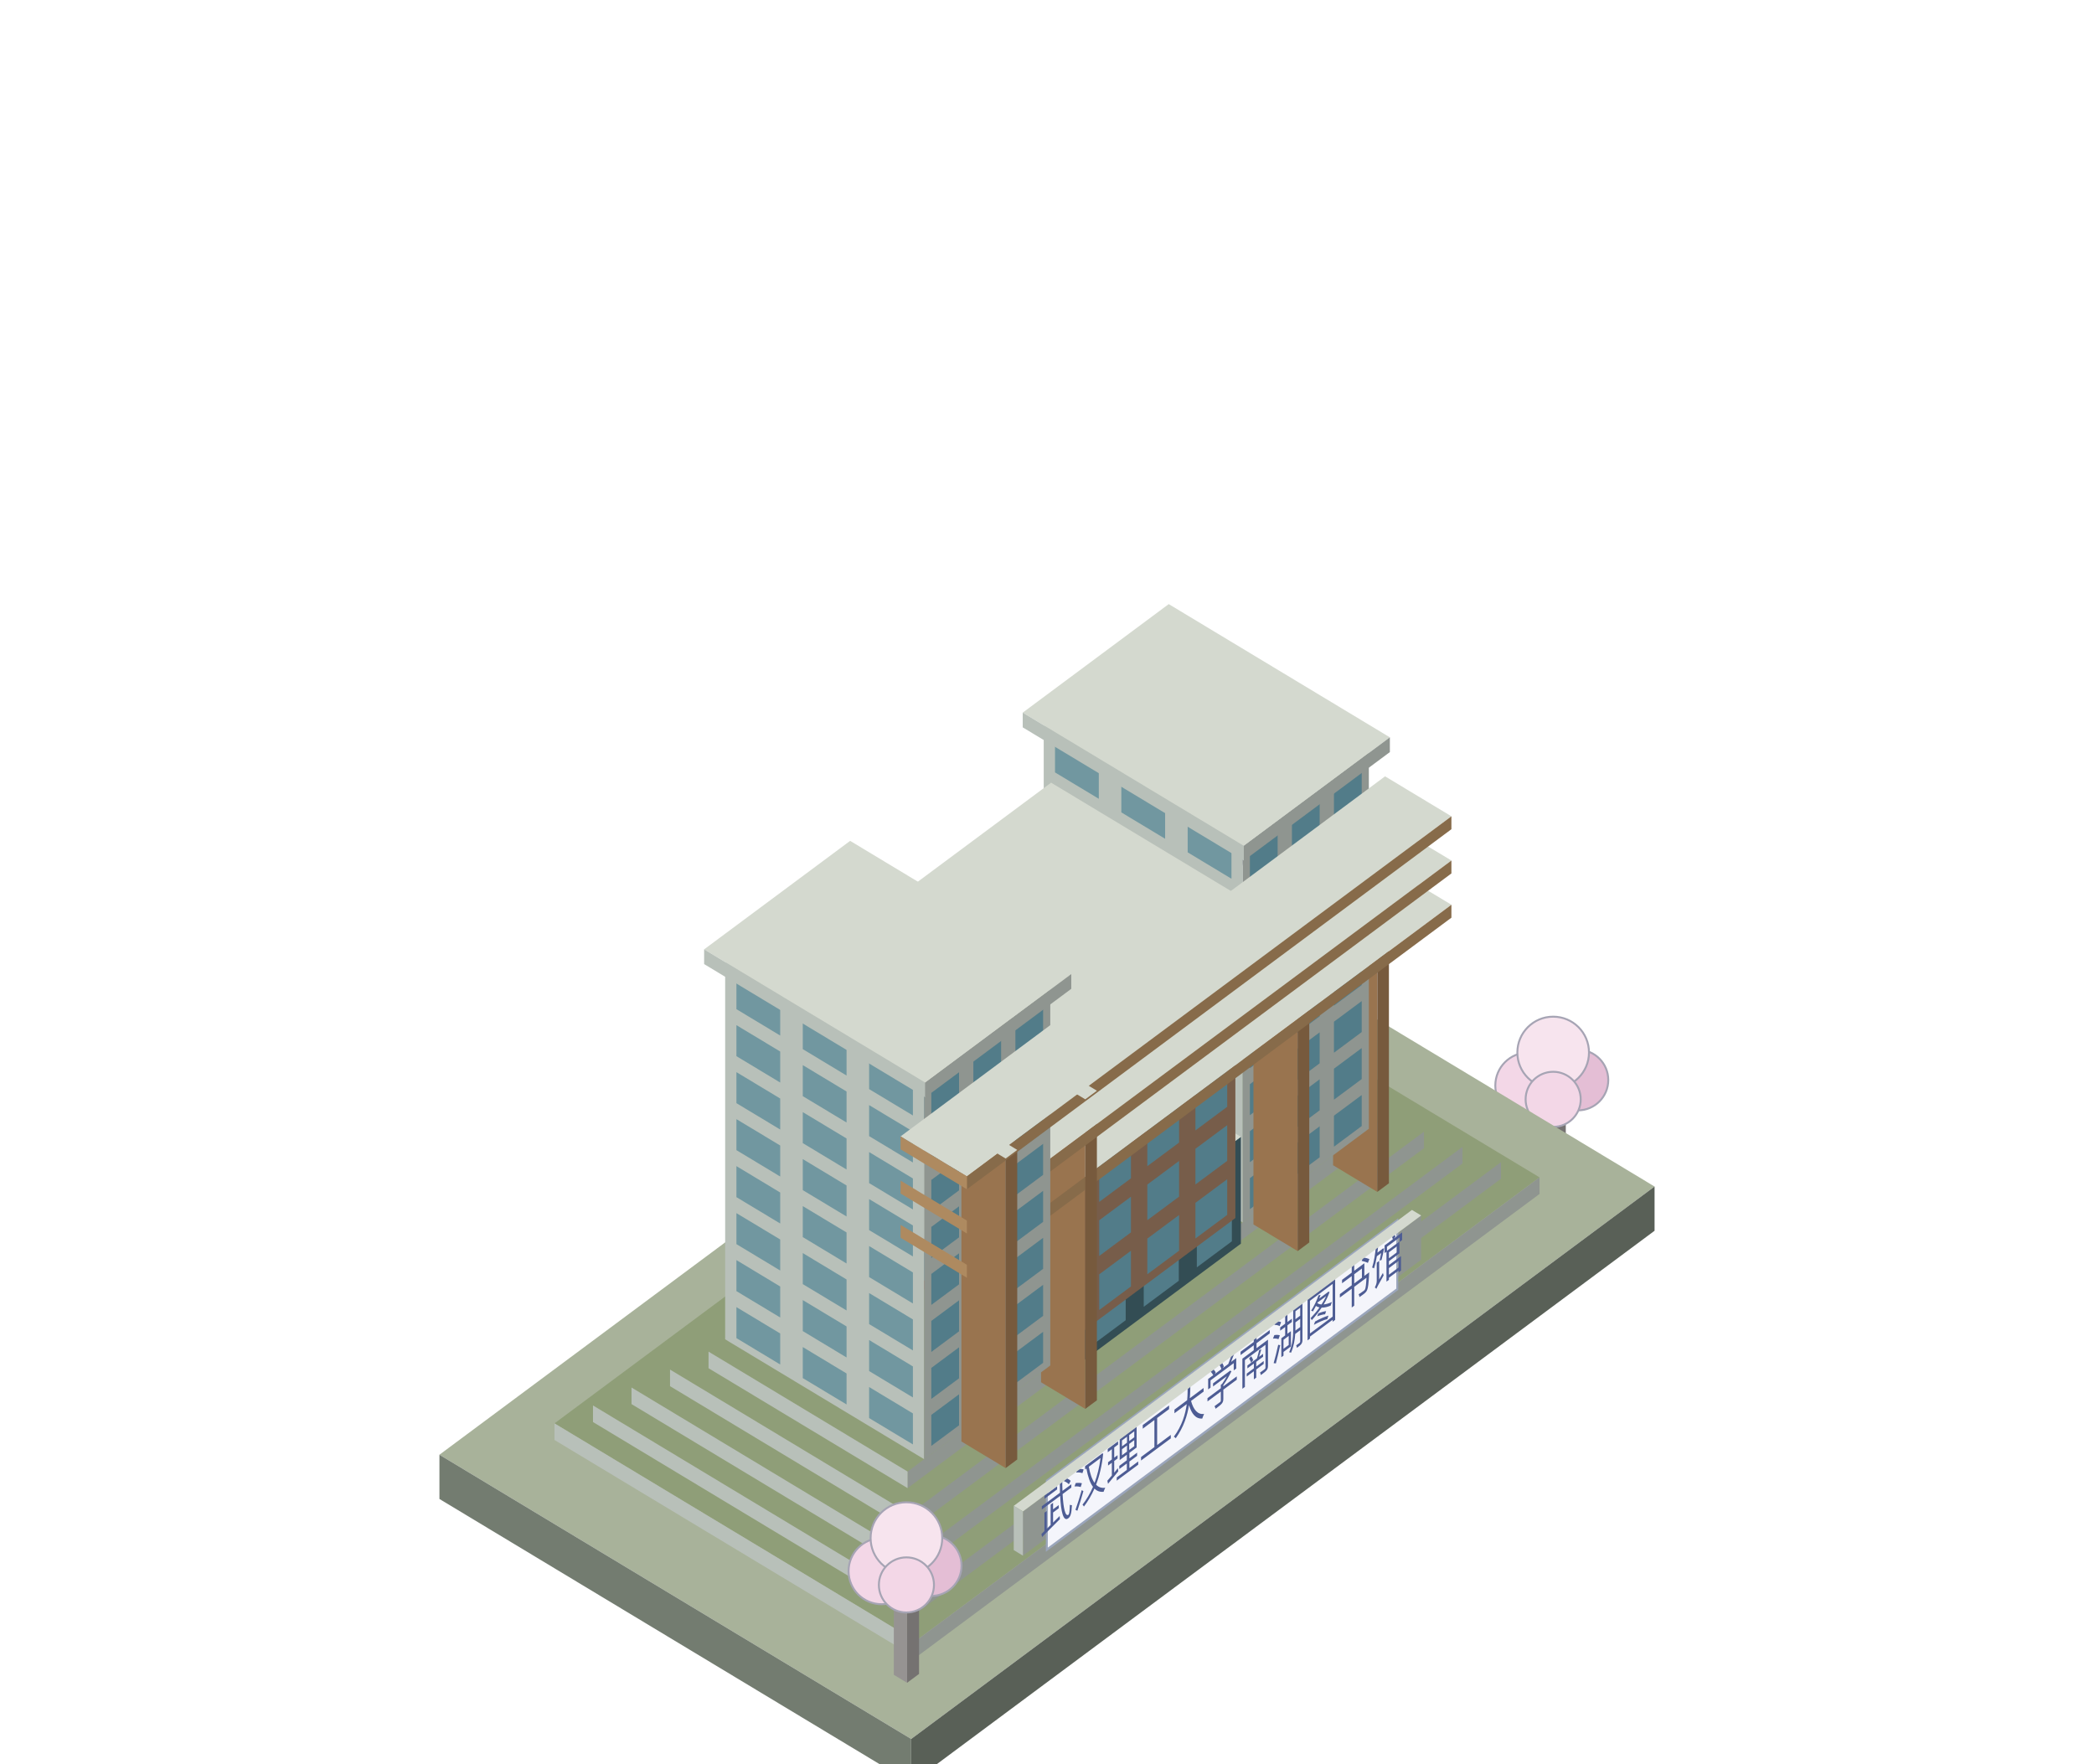
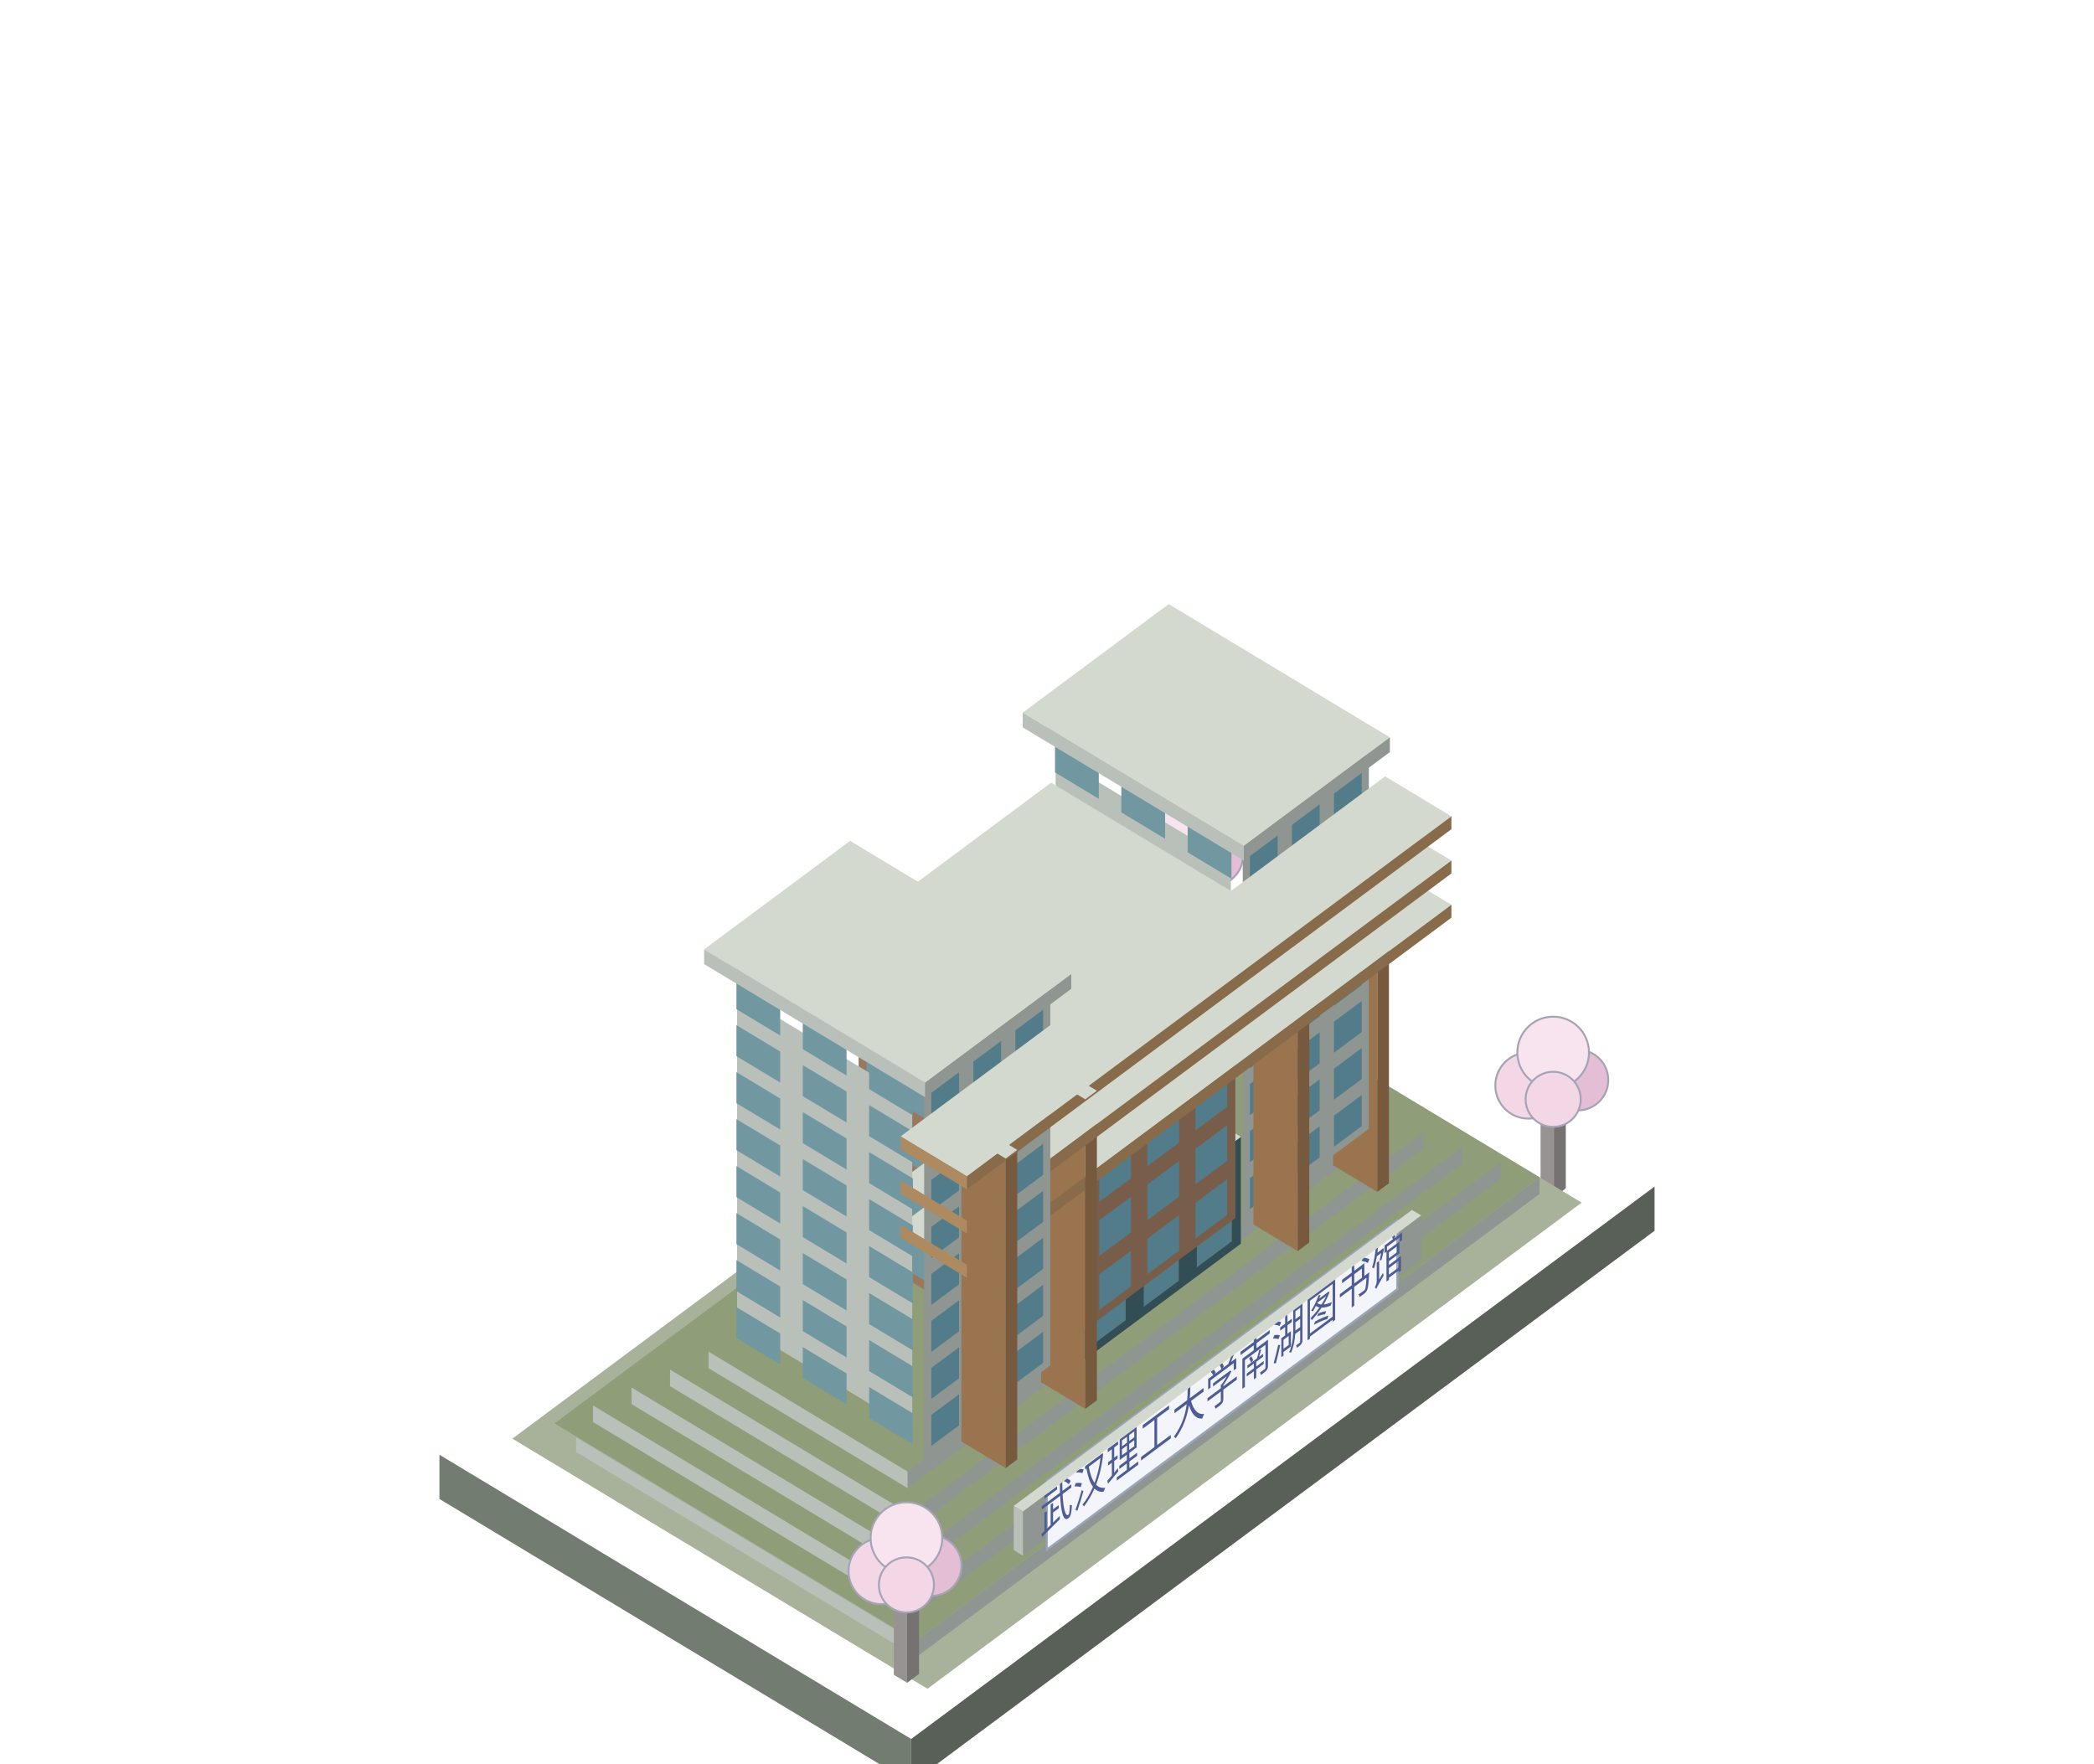
<svg xmlns="http://www.w3.org/2000/svg" width="760" height="640" viewBox="0 0 760 640">
  <polygon points="435.73,349.80 431.39,353.02 431.39,324.93 435.73,321.71" fill="#757271" stroke="none" stroke-width="0" stroke-linejoin="round" />
  <polygon points="431.39,353.02 426.58,350.12 426.58,322.03 431.39,324.93" fill="#969392" stroke="none" stroke-width="0" stroke-linejoin="round" />
  <polygon points="426.58,322.03 430.91,318.81 435.73,321.71 431.39,324.93" fill="#aaa0a1" stroke="none" stroke-width="0" stroke-linejoin="round" />
  <circle cx="422.15" cy="312.51" r="12" fill="#f3d7e7" stroke="#a6a4b4" stroke-width=".7" />
  <circle cx="440.15" cy="310.51" r="11" fill="#e4bed5" stroke="#a6a4b4" stroke-width=".7" />
  <circle cx="431.15" cy="300.51" r="13" fill="#f7e4ee" stroke="#a6a4b4" stroke-width=".7" />
  <circle cx="431.15" cy="317.51" r="10" fill="#f3d7e7" stroke="#a6a4b4" stroke-width=".7" />
  <polygon points="568.29,431.29 563.95,434.51 563.95,406.42 568.29,403.20" fill="#757271" stroke="none" stroke-width="0" stroke-linejoin="round" />
  <polygon points="563.95,434.51 559.14,431.61 559.14,403.52 563.95,406.42" fill="#969392" stroke="none" stroke-width="0" stroke-linejoin="round" />
  <polygon points="559.14,403.52 563.47,400.30 568.29,403.20 563.95,406.42" fill="#aaa0a1" stroke="none" stroke-width="0" stroke-linejoin="round" />
  <circle cx="554.71" cy="393.99" r="12" fill="#f3d7e7" stroke="#a6a4b4" stroke-width=".7" />
  <circle cx="572.71" cy="391.99" r="11" fill="#e4bed5" stroke="#a6a4b4" stroke-width=".7" />
  <circle cx="563.71" cy="381.99" r="13" fill="#f7e4ee" stroke="#a6a4b4" stroke-width=".7" />
  <circle cx="563.71" cy="398.99" r="10" fill="#f3d7e7" stroke="#a6a4b4" stroke-width=".7" />
-   <polygon points="159.49,527.98 429.29,327.48 600.51,430.64 330.71,631.14" fill="#a8b29a" stroke="none" stroke-width="0" stroke-linejoin="round" />
+   <polygon points="185.95,522.14 423.38,345.70 574.05,436.48 336.62,612.92" fill="#a8b29a" stroke="none" stroke-width="0" stroke-linejoin="round" />
  <polygon points="201.24,516.60 427.67,348.33 558.76,427.31 332.33,595.58" fill="#8f9e78" stroke="none" stroke-width="0" stroke-linejoin="round" />
  <polygon points="215.22,510.09 428.40,351.66 544.78,421.78 331.60,580.21" fill="#8f9e78" stroke="none" stroke-width="0" stroke-linejoin="round" />
  <polygon points="229.20,503.58 429.14,355.00 530.80,416.25 330.86,564.83" fill="#8f9e78" stroke="none" stroke-width="0" stroke-linejoin="round" />
  <polygon points="243.18,497.07 429.87,358.34 516.82,410.72 330.13,549.46" fill="#8f9e78" stroke="none" stroke-width="0" stroke-linejoin="round" />
  <polygon points="257.16,490.56 430.60,361.67 502.84,405.19 329.40,534.08" fill="#8f9e78" stroke="none" stroke-width="0" stroke-linejoin="round" />
  <polygon points="558.76,433.33 332.33,601.60 332.33,595.58 558.76,427.31" fill="#8f9590" stroke="none" stroke-width="0" stroke-linejoin="round" />
  <polygon points="544.78,427.80 331.60,586.23 331.60,580.21 544.78,421.78" fill="#8f9590" stroke="none" stroke-width="0" stroke-linejoin="round" />
  <polygon points="530.80,422.27 330.86,570.85 330.86,564.83 530.80,416.25" fill="#8f9590" stroke="none" stroke-width="0" stroke-linejoin="round" />
  <polygon points="516.82,416.74 330.13,555.48 330.13,549.46 516.82,410.72" fill="#8f9590" stroke="none" stroke-width="0" stroke-linejoin="round" />
  <polygon points="502.84,411.21 329.40,540.10 329.40,534.08 502.84,405.19" fill="#8f9590" stroke="none" stroke-width="0" stroke-linejoin="round" />
  <polygon points="600.51,446.69 330.71,647.19 330.71,631.14 600.51,430.64" fill="#596057" stroke="none" stroke-width="0" stroke-linejoin="round" />
  <polygon points="515.80,457.20 371.27,564.61 371.27,548.56 515.80,441.15" fill="#8f9590" stroke="none" stroke-width="0" stroke-linejoin="round" />
  <g transform="matrix(0.7066 -0.52511 0 1 379.94 555.44)">
    <rect y="-18" width="180" height="25" fill="#f4f5fb" stroke="#9aa5bb" />
    <text x="90" y="0" text-anchor="middle" fill="#4d5c94" font-family="Microsoft YaHei, sans-serif" font-size="17">武汉理工大学南湖图书馆</text>
  </g>
  <polygon points="499.88,432.59 483.83,422.91 483.83,310.55 499.88,320.22" fill="#99744f" stroke="none" stroke-width="0" stroke-linejoin="round" />
  <polygon points="504.10,429.45 499.88,432.59 499.88,320.22 504.10,317.09" fill="#775a3d" stroke="none" stroke-width="0" stroke-linejoin="round" />
-   <polygon points="451.05,443.68 378.81,400.16 378.81,263.72 451.05,307.24" fill="#b8c0b9" stroke="none" stroke-width="0" stroke-linejoin="round" />
+   <polygon points="446.72,432.88 383.14,394.58 383.14,274.52 446.72,312.82" fill="#b8c0b9" stroke="none" stroke-width="0" stroke-linejoin="round" />
  <polygon points="446.95,438.31 431.06,428.74 431.06,417.48 446.95,427.06" fill="#7197a0" stroke="none" stroke-width="0" stroke-linejoin="round" />
  <polygon points="422.87,423.81 406.98,414.23 406.98,402.98 422.87,412.55" fill="#7197a0" stroke="none" stroke-width="0" stroke-linejoin="round" />
  <polygon points="398.80,409.30 382.91,399.73 382.91,388.47 398.80,398.04" fill="#7197a0" stroke="none" stroke-width="0" stroke-linejoin="round" />
  <polygon points="446.95,421.26 431.06,411.68 431.06,400.43 446.95,410.00" fill="#7197a0" stroke="none" stroke-width="0" stroke-linejoin="round" />
  <polygon points="422.87,406.75 406.98,397.18 406.98,385.92 422.87,395.50" fill="#7197a0" stroke="none" stroke-width="0" stroke-linejoin="round" />
  <polygon points="398.80,392.25 382.91,382.67 382.91,371.41 398.80,380.99" fill="#7197a0" stroke="none" stroke-width="0" stroke-linejoin="round" />
  <polygon points="446.95,404.20 431.06,394.63 431.06,383.37 446.95,392.95" fill="#7197a0" stroke="none" stroke-width="0" stroke-linejoin="round" />
  <polygon points="422.87,389.70 406.98,380.12 406.98,368.87 422.87,378.44" fill="#7197a0" stroke="none" stroke-width="0" stroke-linejoin="round" />
  <polygon points="398.80,375.19 382.91,365.62 382.91,354.36 398.80,363.93" fill="#7197a0" stroke="none" stroke-width="0" stroke-linejoin="round" />
  <polygon points="446.95,387.15 431.06,377.57 431.06,366.32 446.95,375.89" fill="#7197a0" stroke="none" stroke-width="0" stroke-linejoin="round" />
  <polygon points="422.87,372.64 406.98,363.07 406.98,351.81 422.87,361.39" fill="#7197a0" stroke="none" stroke-width="0" stroke-linejoin="round" />
  <polygon points="398.80,358.14 382.91,348.56 382.91,337.30 398.80,346.88" fill="#7197a0" stroke="none" stroke-width="0" stroke-linejoin="round" />
  <polygon points="446.95,370.09 431.06,360.52 431.06,349.26 446.95,358.84" fill="#7197a0" stroke="none" stroke-width="0" stroke-linejoin="round" />
  <polygon points="422.87,355.59 406.98,346.01 406.98,334.76 422.87,344.33" fill="#7197a0" stroke="none" stroke-width="0" stroke-linejoin="round" />
  <polygon points="398.80,341.08 382.91,331.51 382.91,320.25 398.80,329.82" fill="#7197a0" stroke="none" stroke-width="0" stroke-linejoin="round" />
  <polygon points="446.95,353.04 431.06,343.46 431.06,332.21 446.95,341.78" fill="#7197a0" stroke="none" stroke-width="0" stroke-linejoin="round" />
  <polygon points="422.87,338.53 406.98,328.96 406.98,317.70 422.87,327.28" fill="#7197a0" stroke="none" stroke-width="0" stroke-linejoin="round" />
  <polygon points="398.80,324.02 382.91,314.45 382.91,303.19 398.80,312.77" fill="#7197a0" stroke="none" stroke-width="0" stroke-linejoin="round" />
  <polygon points="446.95,335.98 431.06,326.41 431.06,315.15 446.95,324.73" fill="#7197a0" stroke="none" stroke-width="0" stroke-linejoin="round" />
  <polygon points="422.87,321.48 406.98,311.90 406.98,300.65 422.87,310.22" fill="#7197a0" stroke="none" stroke-width="0" stroke-linejoin="round" />
  <polygon points="398.80,306.97 382.91,297.40 382.91,286.14 398.80,295.71" fill="#7197a0" stroke="none" stroke-width="0" stroke-linejoin="round" />
  <polygon points="446.95,318.93 431.06,309.35 431.06,298.10 446.95,307.67" fill="#7197a0" stroke="none" stroke-width="0" stroke-linejoin="round" />
  <polygon points="422.87,304.42 406.98,294.85 406.98,283.59 422.87,293.16" fill="#7197a0" stroke="none" stroke-width="0" stroke-linejoin="round" />
  <polygon points="398.80,289.91 382.91,280.34 382.91,269.08 398.80,278.66" fill="#7197a0" stroke="none" stroke-width="0" stroke-linejoin="round" />
  <polygon points="367.93,546.54 512.46,439.13 515.80,441.15 371.27,548.56" fill="#d4d9cf" stroke="none" stroke-width="0" stroke-linejoin="round" />
  <polygon points="496.81,409.67 451.05,443.68 451.05,307.24 496.81,273.23" fill="#8f9590" stroke="none" stroke-width="0" stroke-linejoin="round" />
  <polygon points="494.22,408.69 484.15,416.18 484.15,404.92 494.22,397.44" fill="#527c89" stroke="none" stroke-width="0" stroke-linejoin="round" />
  <polygon points="478.96,420.03 468.90,427.52 468.90,416.26 478.96,408.78" fill="#527c89" stroke="none" stroke-width="0" stroke-linejoin="round" />
  <polygon points="463.71,431.37 453.64,438.85 453.64,427.60 463.71,420.11" fill="#527c89" stroke="none" stroke-width="0" stroke-linejoin="round" />
  <polygon points="494.22,391.64 484.15,399.12 484.15,387.87 494.22,380.38" fill="#527c89" stroke="none" stroke-width="0" stroke-linejoin="round" />
  <polygon points="478.96,402.98 468.90,410.46 468.90,399.20 478.96,391.72" fill="#527c89" stroke="none" stroke-width="0" stroke-linejoin="round" />
  <polygon points="463.71,414.31 453.64,421.80 453.64,410.54 463.71,403.06" fill="#527c89" stroke="none" stroke-width="0" stroke-linejoin="round" />
  <polygon points="494.22,374.58 484.15,382.07 484.15,370.81 494.22,363.33" fill="#527c89" stroke="none" stroke-width="0" stroke-linejoin="round" />
  <polygon points="478.96,385.92 468.90,393.40 468.90,382.15 478.96,374.67" fill="#527c89" stroke="none" stroke-width="0" stroke-linejoin="round" />
  <polygon points="463.71,397.26 453.64,404.74 453.64,393.49 463.71,386.00" fill="#527c89" stroke="none" stroke-width="0" stroke-linejoin="round" />
  <polygon points="494.22,357.53 484.15,365.01 484.15,353.76 494.22,346.27" fill="#527c89" stroke="none" stroke-width="0" stroke-linejoin="round" />
  <polygon points="478.96,368.87 468.90,376.35 468.90,365.09 478.96,357.61" fill="#527c89" stroke="none" stroke-width="0" stroke-linejoin="round" />
  <polygon points="463.71,380.20 453.64,387.69 453.64,376.43 463.71,368.95" fill="#527c89" stroke="none" stroke-width="0" stroke-linejoin="round" />
  <polygon points="494.22,340.47 484.15,347.96 484.15,336.70 494.22,329.22" fill="#527c89" stroke="none" stroke-width="0" stroke-linejoin="round" />
  <polygon points="478.96,351.81 468.90,359.29 468.90,348.04 478.96,340.56" fill="#527c89" stroke="none" stroke-width="0" stroke-linejoin="round" />
  <polygon points="463.71,363.15 453.64,370.63 453.64,359.38 463.71,351.89" fill="#527c89" stroke="none" stroke-width="0" stroke-linejoin="round" />
  <polygon points="494.22,323.42 484.15,330.90 484.15,319.65 494.22,312.16" fill="#527c89" stroke="none" stroke-width="0" stroke-linejoin="round" />
  <polygon points="478.96,334.76 468.90,342.24 468.90,330.98 478.96,323.50" fill="#527c89" stroke="none" stroke-width="0" stroke-linejoin="round" />
  <polygon points="463.71,346.09 453.64,353.58 453.64,342.32 463.71,334.84" fill="#527c89" stroke="none" stroke-width="0" stroke-linejoin="round" />
  <polygon points="494.22,306.36 484.15,313.85 484.15,302.59 494.22,295.11" fill="#527c89" stroke="none" stroke-width="0" stroke-linejoin="round" />
  <polygon points="478.96,317.70 468.90,325.18 468.90,313.93 478.96,306.45" fill="#527c89" stroke="none" stroke-width="0" stroke-linejoin="round" />
  <polygon points="463.71,329.04 453.64,336.52 453.64,325.27 463.71,317.78" fill="#527c89" stroke="none" stroke-width="0" stroke-linejoin="round" />
  <polygon points="494.22,289.31 484.15,296.79 484.15,285.54 494.22,278.05" fill="#527c89" stroke="none" stroke-width="0" stroke-linejoin="round" />
  <polygon points="478.96,300.65 468.90,308.13 468.90,296.87 478.96,289.39" fill="#527c89" stroke="none" stroke-width="0" stroke-linejoin="round" />
  <polygon points="463.71,311.98 453.64,319.47 453.64,308.21 463.71,300.73" fill="#527c89" stroke="none" stroke-width="0" stroke-linejoin="round" />
  <polygon points="450.37,451.38 392.56,494.34 392.56,455.55 450.37,412.59" fill="#334d54" stroke="none" stroke-width="0" stroke-linejoin="round" />
  <polygon points="447.10,450.52 434.38,459.97 434.38,447.17 447.10,437.71" fill="#527c89" stroke="none" stroke-width="0" stroke-linejoin="round" />
  <polygon points="427.83,464.84 415.11,474.29 415.11,461.49 427.83,452.04" fill="#527c89" stroke="none" stroke-width="0" stroke-linejoin="round" />
  <polygon points="408.56,479.16 395.84,488.61 395.84,475.81 408.56,466.36" fill="#527c89" stroke="none" stroke-width="0" stroke-linejoin="round" />
  <polygon points="447.10,431.12 434.38,440.57 434.38,427.77 447.10,418.32" fill="#527c89" stroke="none" stroke-width="0" stroke-linejoin="round" />
  <polygon points="427.83,445.44 415.11,454.89 415.11,442.09 427.83,432.64" fill="#527c89" stroke="none" stroke-width="0" stroke-linejoin="round" />
  <polygon points="408.56,459.76 395.84,469.21 395.84,456.41 408.56,446.96" fill="#527c89" stroke="none" stroke-width="0" stroke-linejoin="round" />
  <polygon points="470.98,454.07 454.93,444.40 454.93,332.03 470.98,341.70" fill="#99744f" stroke="none" stroke-width="0" stroke-linejoin="round" />
  <polygon points="475.19,450.93 470.98,454.07 470.98,341.70 475.19,338.57" fill="#775a3d" stroke="none" stroke-width="0" stroke-linejoin="round" />
  <polygon points="387.21,452.33 445.02,409.36 450.37,412.59 392.56,455.55" fill="#d4d9cf" stroke="none" stroke-width="0" stroke-linejoin="round" />
  <polygon points="392.56,494.34 387.21,491.12 387.21,452.33 392.56,455.55" fill="#42636c" stroke="none" stroke-width="0" stroke-linejoin="round" />
  <polygon points="392.26,490.86 391.08,490.15 391.08,477.35 392.26,478.06" fill="#7197a0" stroke="none" stroke-width="0" stroke-linejoin="round" />
  <polygon points="390.47,489.79 389.30,489.08 389.30,476.28 390.47,476.99" fill="#7197a0" stroke="none" stroke-width="0" stroke-linejoin="round" />
  <polygon points="388.69,488.71 387.51,488.00 387.51,475.20 388.69,475.91" fill="#7197a0" stroke="none" stroke-width="0" stroke-linejoin="round" />
  <polygon points="392.26,471.47 391.08,470.76 391.08,457.96 392.26,458.66" fill="#7197a0" stroke="none" stroke-width="0" stroke-linejoin="round" />
  <polygon points="390.47,470.39 389.30,469.68 389.30,456.88 390.47,457.59" fill="#7197a0" stroke="none" stroke-width="0" stroke-linejoin="round" />
  <polygon points="388.69,469.32 387.51,468.61 387.51,455.81 388.69,456.52" fill="#7197a0" stroke="none" stroke-width="0" stroke-linejoin="round" />
  <polygon points="329.40,540.10 257.16,496.58 257.16,490.56 329.40,534.08" fill="#b8c0b9" stroke="none" stroke-width="0" stroke-linejoin="round" />
  <polygon points="330.13,555.48 243.18,503.09 243.18,497.07 330.13,549.46" fill="#b8c0b9" stroke="none" stroke-width="0" stroke-linejoin="round" />
  <polygon points="330.86,570.85 229.20,509.60 229.20,503.58 330.86,564.83" fill="#b8c0b9" stroke="none" stroke-width="0" stroke-linejoin="round" />
  <polygon points="331.60,586.23 215.22,516.11 215.22,510.09 331.60,580.21" fill="#b8c0b9" stroke="none" stroke-width="0" stroke-linejoin="round" />
-   <polygon points="332.33,601.60 201.24,522.62 201.24,516.60 332.33,595.58" fill="#b8c0b9" stroke="none" stroke-width="0" stroke-linejoin="round" />
+   <polygon points="324.46,596.50 209.11,527.00 209.11,521.70 324.46,591.20" fill="#b8c0b9" stroke="none" stroke-width="0" stroke-linejoin="round" />
  <polygon points="378.81,263.72 424.58,229.71 496.81,273.23 451.05,307.24" fill="#d4d9cf" stroke="none" stroke-width="0" stroke-linejoin="round" />
  <polygon points="448.37,442.07 378.51,493.98 378.51,376.27 448.37,324.35" fill="#775d4a" stroke="none" stroke-width="0" stroke-linejoin="round" />
  <polygon points="445.40,440.94 433.87,449.50 433.87,436.56 445.40,427.99" fill="#527c89" stroke="none" stroke-width="0" stroke-linejoin="round" />
  <polygon points="427.94,453.92 416.41,462.48 416.41,449.53 427.94,440.97" fill="#527c89" stroke="none" stroke-width="0" stroke-linejoin="round" />
  <polygon points="410.47,466.90 398.95,475.46 398.95,462.51 410.47,453.95" fill="#527c89" stroke="none" stroke-width="0" stroke-linejoin="round" />
  <polygon points="393.01,479.87 381.48,488.44 381.48,475.49 393.01,466.93" fill="#527c89" stroke="none" stroke-width="0" stroke-linejoin="round" />
  <polygon points="445.40,421.32 433.87,429.89 433.87,416.94 445.40,408.37" fill="#527c89" stroke="none" stroke-width="0" stroke-linejoin="round" />
  <polygon points="427.94,434.30 416.41,442.86 416.41,429.92 427.94,421.35" fill="#527c89" stroke="none" stroke-width="0" stroke-linejoin="round" />
  <polygon points="410.47,447.28 398.95,455.84 398.95,442.89 410.47,434.33" fill="#527c89" stroke="none" stroke-width="0" stroke-linejoin="round" />
  <polygon points="393.01,460.26 381.48,468.82 381.48,455.87 393.01,447.31" fill="#527c89" stroke="none" stroke-width="0" stroke-linejoin="round" />
  <polygon points="445.40,401.70 433.87,410.27 433.87,397.32 445.40,388.75" fill="#527c89" stroke="none" stroke-width="0" stroke-linejoin="round" />
  <polygon points="427.94,414.68 416.41,423.25 416.41,410.30 427.94,401.73" fill="#527c89" stroke="none" stroke-width="0" stroke-linejoin="round" />
  <polygon points="410.47,427.66 398.95,436.22 398.95,423.28 410.47,414.71" fill="#527c89" stroke="none" stroke-width="0" stroke-linejoin="round" />
  <polygon points="393.01,440.64 381.48,449.20 381.48,436.25 393.01,427.69" fill="#527c89" stroke="none" stroke-width="0" stroke-linejoin="round" />
  <polygon points="445.40,382.08 433.87,390.65 433.87,377.70 445.40,369.13" fill="#527c89" stroke="none" stroke-width="0" stroke-linejoin="round" />
  <polygon points="427.94,395.06 416.41,403.63 416.41,390.68 427.94,382.11" fill="#527c89" stroke="none" stroke-width="0" stroke-linejoin="round" />
  <polygon points="410.47,408.04 398.95,416.60 398.95,403.66 410.47,395.09" fill="#527c89" stroke="none" stroke-width="0" stroke-linejoin="round" />
  <polygon points="393.01,421.02 381.48,429.58 381.48,416.63 393.01,408.07" fill="#527c89" stroke="none" stroke-width="0" stroke-linejoin="round" />
  <polygon points="445.40,362.46 433.87,371.03 433.87,358.08 445.40,349.51" fill="#527c89" stroke="none" stroke-width="0" stroke-linejoin="round" />
  <polygon points="427.94,375.44 416.41,384.01 416.41,371.06 427.94,362.49" fill="#527c89" stroke="none" stroke-width="0" stroke-linejoin="round" />
  <polygon points="410.47,388.42 398.95,396.99 398.95,384.04 410.47,375.47" fill="#527c89" stroke="none" stroke-width="0" stroke-linejoin="round" />
  <polygon points="393.01,401.40 381.48,409.96 381.48,397.02 393.01,388.45" fill="#527c89" stroke="none" stroke-width="0" stroke-linejoin="round" />
  <polygon points="445.40,342.84 433.87,351.41 433.87,338.46 445.40,329.90" fill="#527c89" stroke="none" stroke-width="0" stroke-linejoin="round" />
  <polygon points="427.94,355.82 416.41,364.39 416.41,351.44 427.94,342.87" fill="#527c89" stroke="none" stroke-width="0" stroke-linejoin="round" />
  <polygon points="410.47,368.80 398.95,377.37 398.95,364.42 410.47,355.85" fill="#527c89" stroke="none" stroke-width="0" stroke-linejoin="round" />
  <polygon points="393.01,381.78 381.48,390.35 381.48,377.40 393.01,368.83" fill="#527c89" stroke="none" stroke-width="0" stroke-linejoin="round" />
  <polygon points="330.71,647.19 159.49,544.03 159.49,527.98 330.71,631.14" fill="#737c70" stroke="none" stroke-width="0" stroke-linejoin="round" />
  <polygon points="483.83,310.55 488.05,307.42 504.10,317.09 499.88,320.22" fill="#d4d9cf" stroke="none" stroke-width="0" stroke-linejoin="round" />
  <polygon points="371.19,258.64 424.18,219.25 504.44,267.61 451.45,306.99" fill="#d4d9cf" stroke="none" stroke-width="0" stroke-linejoin="round" />
  <polygon points="378.51,493.98 311.63,453.69 311.63,335.97 378.51,376.27" fill="#99785f" stroke="none" stroke-width="0" stroke-linejoin="round" />
  <polygon points="375.67,488.93 364.63,482.29 364.63,469.34 375.67,475.99" fill="#7197a0" stroke="none" stroke-width="0" stroke-linejoin="round" />
  <polygon points="358.95,478.86 347.91,472.21 347.91,459.26 358.95,465.91" fill="#7197a0" stroke="none" stroke-width="0" stroke-linejoin="round" />
  <polygon points="342.23,468.79 331.19,462.14 331.19,449.19 342.23,455.84" fill="#7197a0" stroke="none" stroke-width="0" stroke-linejoin="round" />
  <polygon points="325.51,458.71 314.47,452.06 314.47,439.11 325.51,445.76" fill="#7197a0" stroke="none" stroke-width="0" stroke-linejoin="round" />
  <polygon points="375.67,469.31 364.63,462.67 364.63,449.72 375.67,456.37" fill="#7197a0" stroke="none" stroke-width="0" stroke-linejoin="round" />
  <polygon points="358.95,459.24 347.91,452.59 347.91,439.64 358.95,446.29" fill="#7197a0" stroke="none" stroke-width="0" stroke-linejoin="round" />
  <polygon points="342.23,449.17 331.19,442.52 331.19,429.57 342.23,436.22" fill="#7197a0" stroke="none" stroke-width="0" stroke-linejoin="round" />
  <polygon points="325.51,439.09 314.47,432.44 314.47,419.50 325.51,426.14" fill="#7197a0" stroke="none" stroke-width="0" stroke-linejoin="round" />
  <polygon points="375.67,449.70 364.63,443.05 364.63,430.10 375.67,436.75" fill="#7197a0" stroke="none" stroke-width="0" stroke-linejoin="round" />
  <polygon points="358.95,439.62 347.91,432.97 347.91,420.02 358.95,426.67" fill="#7197a0" stroke="none" stroke-width="0" stroke-linejoin="round" />
  <polygon points="342.23,429.55 331.19,422.90 331.19,409.95 342.23,416.60" fill="#7197a0" stroke="none" stroke-width="0" stroke-linejoin="round" />
  <polygon points="325.51,419.47 314.47,412.82 314.47,399.88 325.51,406.53" fill="#7197a0" stroke="none" stroke-width="0" stroke-linejoin="round" />
  <polygon points="375.67,430.08 364.63,423.43 364.63,410.48 375.67,417.13" fill="#7197a0" stroke="none" stroke-width="0" stroke-linejoin="round" />
  <polygon points="358.95,420.00 347.91,413.35 347.91,400.41 358.95,407.05" fill="#7197a0" stroke="none" stroke-width="0" stroke-linejoin="round" />
  <polygon points="342.23,409.93 331.19,403.28 331.19,390.33 342.23,396.98" fill="#7197a0" stroke="none" stroke-width="0" stroke-linejoin="round" />
  <polygon points="325.51,399.85 314.47,393.21 314.47,380.26 325.51,386.91" fill="#7197a0" stroke="none" stroke-width="0" stroke-linejoin="round" />
  <polygon points="375.67,410.46 364.63,403.81 364.63,390.86 375.67,397.51" fill="#7197a0" stroke="none" stroke-width="0" stroke-linejoin="round" />
  <polygon points="358.95,400.38 347.91,393.73 347.91,380.79 358.95,387.44" fill="#7197a0" stroke="none" stroke-width="0" stroke-linejoin="round" />
  <polygon points="342.23,390.31 331.19,383.66 331.19,370.71 342.23,377.36" fill="#7197a0" stroke="none" stroke-width="0" stroke-linejoin="round" />
  <polygon points="325.51,380.24 314.47,373.59 314.47,360.64 325.51,367.29" fill="#7197a0" stroke="none" stroke-width="0" stroke-linejoin="round" />
  <polygon points="375.67,390.84 364.63,384.19 364.63,371.24 375.67,377.89" fill="#7197a0" stroke="none" stroke-width="0" stroke-linejoin="round" />
  <polygon points="358.95,380.76 347.91,374.12 347.91,361.17 358.95,367.82" fill="#7197a0" stroke="none" stroke-width="0" stroke-linejoin="round" />
  <polygon points="342.23,370.69 331.19,364.04 331.19,351.09 342.23,357.74" fill="#7197a0" stroke="none" stroke-width="0" stroke-linejoin="round" />
  <polygon points="325.51,360.62 314.47,353.97 314.47,341.02 325.51,347.67" fill="#7197a0" stroke="none" stroke-width="0" stroke-linejoin="round" />
  <polygon points="371.27,564.61 367.93,562.59 367.93,546.54 371.27,548.56" fill="#b8c0b9" stroke="none" stroke-width="0" stroke-linejoin="round" />
  <polygon points="451.45,312.34 371.19,263.99 371.19,258.64 451.45,306.99" fill="#b8c0b9" stroke="none" stroke-width="0" stroke-linejoin="round" />
  <polygon points="454.93,332.03 459.14,328.90 475.19,338.57 470.98,341.70" fill="#d4d9cf" stroke="none" stroke-width="0" stroke-linejoin="round" />
  <polygon points="504.44,272.96 451.45,312.34 451.45,306.99 504.44,267.61" fill="#8f9590" stroke="none" stroke-width="0" stroke-linejoin="round" />
  <polygon points="311.63,335.97 381.49,284.06 448.37,324.35 378.51,376.27" fill="#d4d9cf" stroke="none" stroke-width="0" stroke-linejoin="round" />
  <polygon points="326.86,444.55 502.70,313.87 526.78,328.37 350.93,459.05" fill="#d4d9cf" stroke="none" stroke-width="0" stroke-linejoin="round" />
  <polygon points="393.89,511.35 377.84,501.68 377.84,389.32 393.89,398.99" fill="#99744f" stroke="none" stroke-width="0" stroke-linejoin="round" />
  <polygon points="526.78,333.06 350.93,463.74 350.93,459.05 526.78,328.37" fill="#876b4a" stroke="none" stroke-width="0" stroke-linejoin="round" />
  <polygon points="398.11,508.22 393.89,511.35 393.89,398.99 398.11,395.86" fill="#775a3d" stroke="none" stroke-width="0" stroke-linejoin="round" />
  <polygon points="326.86,428.50 502.70,297.82 526.78,312.32 350.93,443.00" fill="#d4d9cf" stroke="none" stroke-width="0" stroke-linejoin="round" />
-   <polygon points="335.42,529.61 263.19,486.09 263.19,349.64 335.42,393.16" fill="#b8c0b9" stroke="none" stroke-width="0" stroke-linejoin="round" />
+   <polygon points="331.09,518.81 267.52,480.51 267.52,360.44 331.09,398.74" fill="#b8c0b9" stroke="none" stroke-width="0" stroke-linejoin="round" />
  <polygon points="331.33,524.24 315.44,514.67 315.44,503.41 331.33,512.98" fill="#7197a0" stroke="none" stroke-width="0" stroke-linejoin="round" />
  <polygon points="307.25,509.73 291.36,500.16 291.36,488.90 307.25,498.48" fill="#7197a0" stroke="none" stroke-width="0" stroke-linejoin="round" />
  <polygon points="283.17,495.23 267.28,485.65 267.28,474.40 283.17,483.97" fill="#7197a0" stroke="none" stroke-width="0" stroke-linejoin="round" />
  <polygon points="331.33,507.19 315.44,497.61 315.44,486.35 331.33,495.93" fill="#7197a0" stroke="none" stroke-width="0" stroke-linejoin="round" />
  <polygon points="307.25,492.68 291.36,483.10 291.36,471.85 307.25,481.42" fill="#7197a0" stroke="none" stroke-width="0" stroke-linejoin="round" />
  <polygon points="283.17,478.17 267.28,468.60 267.28,457.34 283.17,466.92" fill="#7197a0" stroke="none" stroke-width="0" stroke-linejoin="round" />
  <polygon points="331.33,490.13 315.44,480.56 315.44,469.30 331.33,478.87" fill="#7197a0" stroke="none" stroke-width="0" stroke-linejoin="round" />
  <polygon points="307.25,475.62 291.36,466.05 291.36,454.79 307.25,464.37" fill="#7197a0" stroke="none" stroke-width="0" stroke-linejoin="round" />
  <polygon points="283.17,461.12 267.28,451.54 267.28,440.29 283.17,449.86" fill="#7197a0" stroke="none" stroke-width="0" stroke-linejoin="round" />
  <polygon points="331.33,473.08 315.44,463.50 315.44,452.24 331.33,461.82" fill="#7197a0" stroke="none" stroke-width="0" stroke-linejoin="round" />
  <polygon points="307.25,458.57 291.36,448.99 291.36,437.74 307.25,447.31" fill="#7197a0" stroke="none" stroke-width="0" stroke-linejoin="round" />
  <polygon points="283.17,444.06 267.28,434.49 267.28,423.23 283.17,432.81" fill="#7197a0" stroke="none" stroke-width="0" stroke-linejoin="round" />
  <polygon points="331.33,456.02 315.44,446.45 315.44,435.19 331.33,444.76" fill="#7197a0" stroke="none" stroke-width="0" stroke-linejoin="round" />
  <polygon points="307.25,441.51 291.36,431.94 291.36,420.68 307.25,430.26" fill="#7197a0" stroke="none" stroke-width="0" stroke-linejoin="round" />
  <polygon points="283.17,427.01 267.28,417.43 267.28,406.18 283.17,415.75" fill="#7197a0" stroke="none" stroke-width="0" stroke-linejoin="round" />
  <polygon points="331.33,438.96 315.44,429.39 315.44,418.13 331.33,427.71" fill="#7197a0" stroke="none" stroke-width="0" stroke-linejoin="round" />
  <polygon points="307.25,424.46 291.36,414.88 291.36,403.63 307.25,413.20" fill="#7197a0" stroke="none" stroke-width="0" stroke-linejoin="round" />
  <polygon points="283.17,409.95 267.28,400.38 267.28,389.12 283.17,398.70" fill="#7197a0" stroke="none" stroke-width="0" stroke-linejoin="round" />
  <polygon points="331.33,421.91 315.44,412.34 315.44,401.08 331.33,410.65" fill="#7197a0" stroke="none" stroke-width="0" stroke-linejoin="round" />
  <polygon points="307.25,407.40 291.36,397.83 291.36,386.57 307.25,396.15" fill="#7197a0" stroke="none" stroke-width="0" stroke-linejoin="round" />
  <polygon points="283.17,392.90 267.28,383.32 267.28,372.07 283.17,381.64" fill="#7197a0" stroke="none" stroke-width="0" stroke-linejoin="round" />
  <polygon points="331.33,404.85 315.44,395.28 315.44,384.02 331.33,393.60" fill="#7197a0" stroke="none" stroke-width="0" stroke-linejoin="round" />
  <polygon points="307.25,390.35 291.36,380.77 291.36,369.52 307.25,379.09" fill="#7197a0" stroke="none" stroke-width="0" stroke-linejoin="round" />
  <polygon points="283.17,375.84 267.28,366.27 267.28,355.01 283.17,364.58" fill="#7197a0" stroke="none" stroke-width="0" stroke-linejoin="round" />
  <polygon points="333.56,607.53 329.22,610.75 329.22,582.66 333.56,579.44" fill="#757271" stroke="none" stroke-width="0" stroke-linejoin="round" />
  <polygon points="329.22,610.75 324.41,607.85 324.41,579.76 329.22,582.66" fill="#969392" stroke="none" stroke-width="0" stroke-linejoin="round" />
  <polygon points="526.78,317.00 350.93,447.68 350.93,443.00 526.78,312.32" fill="#876b4a" stroke="none" stroke-width="0" stroke-linejoin="round" />
  <polygon points="381.19,495.59 335.42,529.61 335.42,393.16 381.19,359.15" fill="#8f9590" stroke="none" stroke-width="0" stroke-linejoin="round" />
  <polygon points="378.59,494.62 368.53,502.10 368.53,490.85 378.59,483.37" fill="#527c89" stroke="none" stroke-width="0" stroke-linejoin="round" />
  <polygon points="363.34,505.96 353.27,513.44 353.27,502.19 363.34,494.70" fill="#527c89" stroke="none" stroke-width="0" stroke-linejoin="round" />
  <polygon points="348.08,517.30 338.01,524.78 338.01,513.52 348.08,506.04" fill="#527c89" stroke="none" stroke-width="0" stroke-linejoin="round" />
  <polygon points="378.59,477.57 368.53,485.05 368.53,473.79 378.59,466.31" fill="#527c89" stroke="none" stroke-width="0" stroke-linejoin="round" />
  <polygon points="363.34,488.90 353.27,496.39 353.27,485.13 363.34,477.65" fill="#527c89" stroke="none" stroke-width="0" stroke-linejoin="round" />
  <polygon points="348.08,500.24 338.01,507.72 338.01,496.47 348.08,488.99" fill="#527c89" stroke="none" stroke-width="0" stroke-linejoin="round" />
  <polygon points="378.59,460.51 368.53,467.99 368.53,456.74 378.59,449.25" fill="#527c89" stroke="none" stroke-width="0" stroke-linejoin="round" />
  <polygon points="363.34,471.85 353.27,479.33 353.27,468.08 363.34,460.59" fill="#527c89" stroke="none" stroke-width="0" stroke-linejoin="round" />
  <polygon points="348.08,483.19 338.01,490.67 338.01,479.41 348.08,471.93" fill="#527c89" stroke="none" stroke-width="0" stroke-linejoin="round" />
  <polygon points="378.59,443.46 368.53,450.94 368.53,439.68 378.59,432.20" fill="#527c89" stroke="none" stroke-width="0" stroke-linejoin="round" />
  <polygon points="363.34,454.79 353.27,462.28 353.27,451.02 363.34,443.54" fill="#527c89" stroke="none" stroke-width="0" stroke-linejoin="round" />
  <polygon points="348.08,466.13 338.01,473.61 338.01,462.36 348.08,454.87" fill="#527c89" stroke="none" stroke-width="0" stroke-linejoin="round" />
  <polygon points="378.59,426.40 368.53,433.88 368.53,422.63 378.59,415.14" fill="#527c89" stroke="none" stroke-width="0" stroke-linejoin="round" />
  <polygon points="363.34,437.74 353.27,445.22 353.27,433.96 363.34,426.48" fill="#527c89" stroke="none" stroke-width="0" stroke-linejoin="round" />
  <polygon points="348.08,449.08 338.01,456.56 338.01,445.30 348.08,437.82" fill="#527c89" stroke="none" stroke-width="0" stroke-linejoin="round" />
  <polygon points="378.59,409.35 368.53,416.83 368.53,405.57 378.59,398.09" fill="#527c89" stroke="none" stroke-width="0" stroke-linejoin="round" />
  <polygon points="363.34,420.68 353.27,428.17 353.27,416.91 363.34,409.43" fill="#527c89" stroke="none" stroke-width="0" stroke-linejoin="round" />
  <polygon points="348.08,432.02 338.01,439.50 338.01,428.25 348.08,420.76" fill="#527c89" stroke="none" stroke-width="0" stroke-linejoin="round" />
  <polygon points="378.59,392.29 368.53,399.77 368.53,388.52 378.59,381.03" fill="#527c89" stroke="none" stroke-width="0" stroke-linejoin="round" />
  <polygon points="363.34,403.63 353.27,411.11 353.27,399.85 363.34,392.37" fill="#527c89" stroke="none" stroke-width="0" stroke-linejoin="round" />
  <polygon points="348.08,414.97 338.01,422.45 338.01,411.19 348.08,403.71" fill="#527c89" stroke="none" stroke-width="0" stroke-linejoin="round" />
  <polygon points="378.59,375.24 368.53,382.72 368.53,371.46 378.59,363.98" fill="#527c89" stroke="none" stroke-width="0" stroke-linejoin="round" />
  <polygon points="363.34,386.57 353.27,394.06 353.27,382.80 363.34,375.32" fill="#527c89" stroke="none" stroke-width="0" stroke-linejoin="round" />
  <polygon points="348.08,397.91 338.01,405.39 338.01,394.14 348.08,386.65" fill="#527c89" stroke="none" stroke-width="0" stroke-linejoin="round" />
  <polygon points="364.99,532.83 348.93,523.16 348.93,410.80 364.99,420.47" fill="#99744f" stroke="none" stroke-width="0" stroke-linejoin="round" />
  <polygon points="326.86,412.44 502.70,281.76 526.78,296.27 350.93,426.95" fill="#d4d9cf" stroke="none" stroke-width="0" stroke-linejoin="round" />
  <polygon points="324.41,579.76 328.74,576.54 333.56,579.44 329.22,582.66" fill="#aaa0a1" stroke="none" stroke-width="0" stroke-linejoin="round" />
  <polygon points="369.20,529.70 364.99,532.83 364.99,420.47 369.20,417.34" fill="#775a3d" stroke="none" stroke-width="0" stroke-linejoin="round" />
  <polygon points="526.78,300.95 350.93,431.63 350.93,426.95 526.78,296.27" fill="#876b4a" stroke="none" stroke-width="0" stroke-linejoin="round" />
  <circle cx="319.98" cy="570.23" r="12" fill="#f3d7e7" stroke="#a6a4b4" stroke-width=".7" />
  <circle cx="337.98" cy="568.23" r="11" fill="#e4bed5" stroke="#a6a4b4" stroke-width=".7" />
  <circle cx="328.98" cy="558.23" r="13" fill="#f7e4ee" stroke="#a6a4b4" stroke-width=".7" />
  <circle cx="328.98" cy="575.23" r="10" fill="#f3d7e7" stroke="#a6a4b4" stroke-width=".7" />
  <polygon points="377.84,389.32 382.06,386.18 398.11,395.86 393.89,398.99" fill="#d4d9cf" stroke="none" stroke-width="0" stroke-linejoin="round" />
  <polygon points="263.19,349.64 308.95,315.63 381.19,359.15 335.42,393.16" fill="#d4d9cf" stroke="none" stroke-width="0" stroke-linejoin="round" />
  <polygon points="255.56,344.56 308.55,305.18 388.81,353.53 335.82,392.92" fill="#d4d9cf" stroke="none" stroke-width="0" stroke-linejoin="round" />
  <polygon points="350.93,463.74 326.86,449.23 326.86,444.55 350.93,459.05" fill="#ae8a60" stroke="none" stroke-width="0" stroke-linejoin="round" />
  <polygon points="348.93,410.80 353.15,407.67 369.20,417.34 364.99,420.47" fill="#d4d9cf" stroke="none" stroke-width="0" stroke-linejoin="round" />
  <polygon points="335.82,398.27 255.56,349.91 255.56,344.56 335.82,392.92" fill="#b8c0b9" stroke="none" stroke-width="0" stroke-linejoin="round" />
  <polygon points="350.93,447.68 326.86,433.18 326.86,428.50 350.93,443.00" fill="#ae8a60" stroke="none" stroke-width="0" stroke-linejoin="round" />
  <polygon points="388.81,358.88 335.82,398.27 335.82,392.92 388.81,353.53" fill="#8f9590" stroke="none" stroke-width="0" stroke-linejoin="round" />
  <polygon points="350.93,431.63 326.86,417.13 326.86,412.44 350.93,426.95" fill="#ae8a60" stroke="none" stroke-width="0" stroke-linejoin="round" />
</svg>
